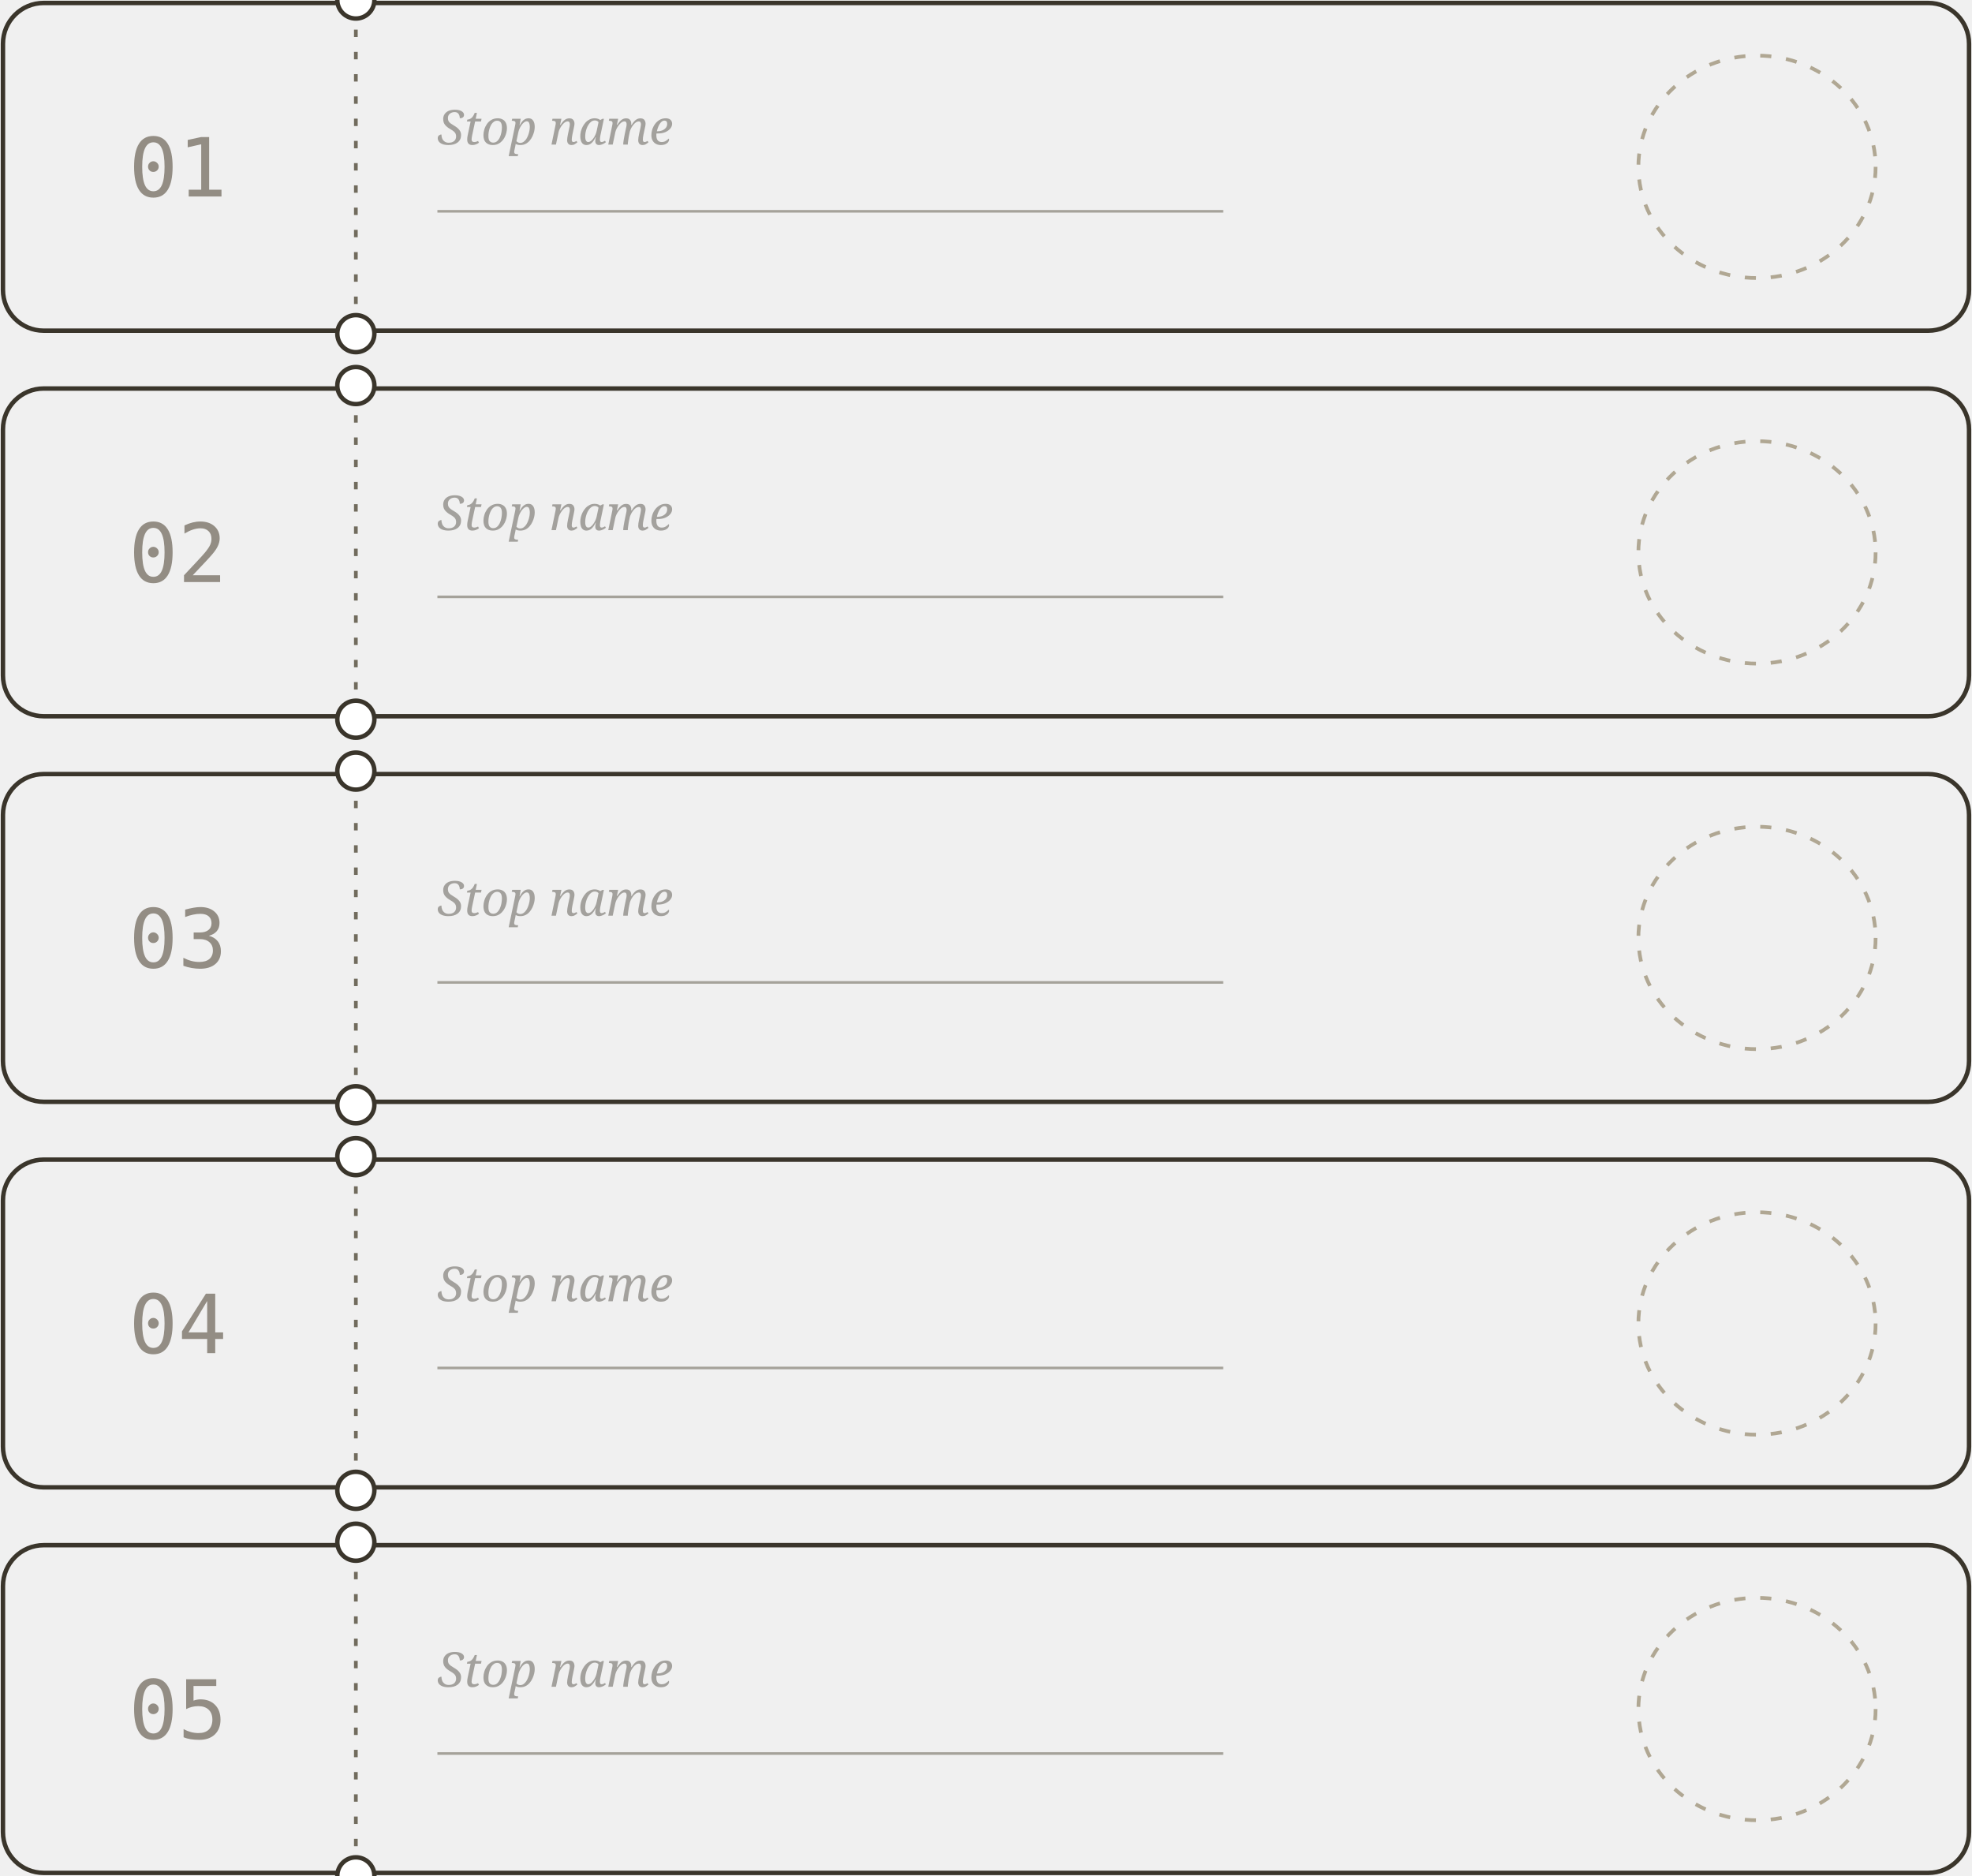
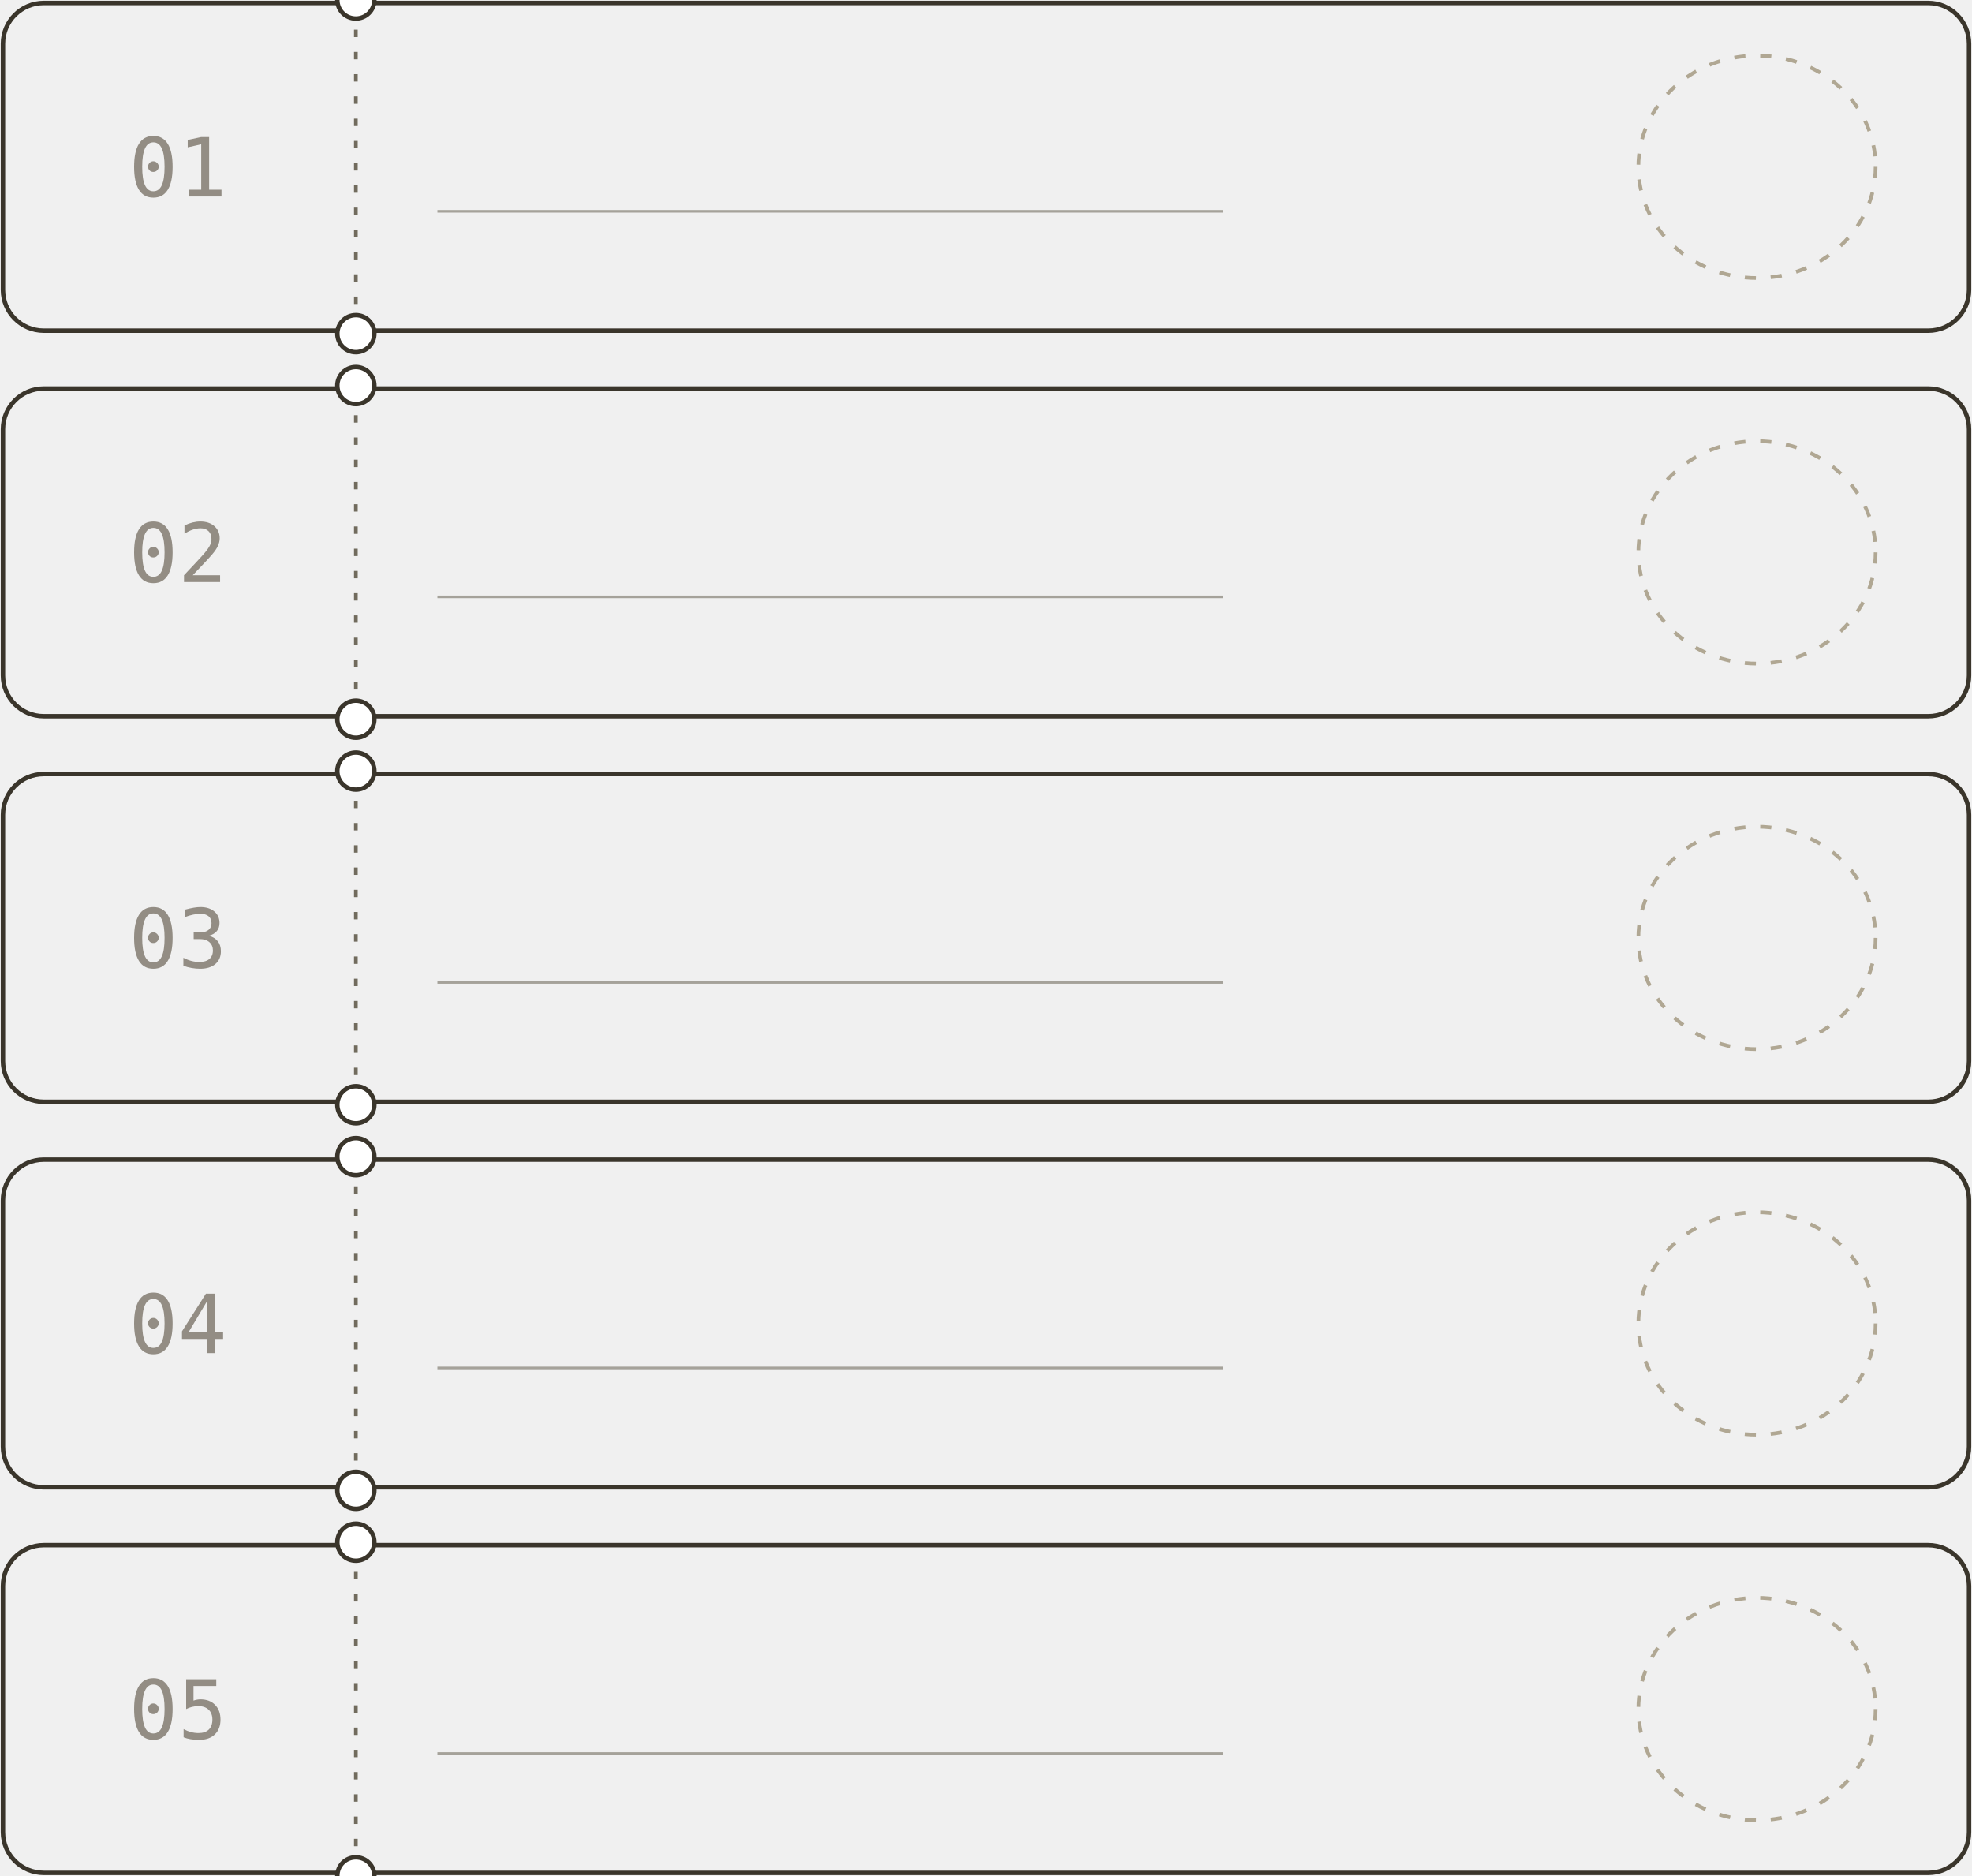
<svg xmlns="http://www.w3.org/2000/svg" width="532" height="506" viewBox="0 0 532 506">
  <rect x="0.8" y="0.8" width="530.4" height="88.4" rx="11" fill="none" stroke="#3a352b" stroke-width="1.2" />
  <line x1="96" y1="8" x2="96" y2="82" stroke="#5a5443" stroke-width="1" stroke-dasharray="2 4" opacity="0.85" />
  <circle cx="96" cy="0" r="5" fill="#fff" stroke="#3a352b" stroke-width="1.2" />
  <circle cx="96" cy="90" r="5" fill="#fff" stroke="#3a352b" stroke-width="1.2" />
  <text x="48" y="53" font-family="'JetBrains Mono',ui-monospace,monospace" font-size="22" fill="#6b6356" text-anchor="middle" opacity="0.7">01</text>
-   <text x="118" y="39" font-family="'Newsreader',Georgia,serif" font-style="italic" font-size="13" fill="#3a352b" opacity="0.42" text-anchor="start">Stop name</text>
  <line x1="118" y1="57" x2="330" y2="57" stroke="#5a5443" stroke-width="0.7" opacity="0.5" />
  <ellipse cx="474" cy="45" rx="32" ry="30" fill="none" stroke="#a99f88" stroke-width="1" stroke-dasharray="3 4" opacity="0.9" />
  <rect x="0.8" y="104.8" width="530.4" height="88.4" rx="11" fill="none" stroke="#3a352b" stroke-width="1.2" />
  <line x1="96" y1="112" x2="96" y2="186" stroke="#5a5443" stroke-width="1" stroke-dasharray="2 4" opacity="0.85" />
  <circle cx="96" cy="104" r="5" fill="#fff" stroke="#3a352b" stroke-width="1.2" />
  <circle cx="96" cy="194" r="5" fill="#fff" stroke="#3a352b" stroke-width="1.2" />
  <text x="48" y="157" font-family="'JetBrains Mono',ui-monospace,monospace" font-size="22" fill="#6b6356" text-anchor="middle" opacity="0.7">02</text>
-   <text x="118" y="143" font-family="'Newsreader',Georgia,serif" font-style="italic" font-size="13" fill="#3a352b" opacity="0.42" text-anchor="start">Stop name</text>
  <line x1="118" y1="161" x2="330" y2="161" stroke="#5a5443" stroke-width="0.7" opacity="0.5" />
  <ellipse cx="474" cy="149" rx="32" ry="30" fill="none" stroke="#a99f88" stroke-width="1" stroke-dasharray="3 4" opacity="0.9" />
  <rect x="0.8" y="208.8" width="530.4" height="88.4" rx="11" fill="none" stroke="#3a352b" stroke-width="1.2" />
  <line x1="96" y1="216" x2="96" y2="290" stroke="#5a5443" stroke-width="1" stroke-dasharray="2 4" opacity="0.85" />
  <circle cx="96" cy="208" r="5" fill="#fff" stroke="#3a352b" stroke-width="1.2" />
  <circle cx="96" cy="298" r="5" fill="#fff" stroke="#3a352b" stroke-width="1.2" />
  <text x="48" y="261" font-family="'JetBrains Mono',ui-monospace,monospace" font-size="22" fill="#6b6356" text-anchor="middle" opacity="0.7">03</text>
-   <text x="118" y="247" font-family="'Newsreader',Georgia,serif" font-style="italic" font-size="13" fill="#3a352b" opacity="0.42" text-anchor="start">Stop name</text>
  <line x1="118" y1="265" x2="330" y2="265" stroke="#5a5443" stroke-width="0.7" opacity="0.5" />
  <ellipse cx="474" cy="253" rx="32" ry="30" fill="none" stroke="#a99f88" stroke-width="1" stroke-dasharray="3 4" opacity="0.9" />
  <rect x="0.8" y="312.8" width="530.4" height="88.4" rx="11" fill="none" stroke="#3a352b" stroke-width="1.2" />
  <line x1="96" y1="320" x2="96" y2="394" stroke="#5a5443" stroke-width="1" stroke-dasharray="2 4" opacity="0.85" />
  <circle cx="96" cy="312" r="5" fill="#fff" stroke="#3a352b" stroke-width="1.2" />
  <circle cx="96" cy="402" r="5" fill="#fff" stroke="#3a352b" stroke-width="1.2" />
  <text x="48" y="365" font-family="'JetBrains Mono',ui-monospace,monospace" font-size="22" fill="#6b6356" text-anchor="middle" opacity="0.7">04</text>
-   <text x="118" y="351" font-family="'Newsreader',Georgia,serif" font-style="italic" font-size="13" fill="#3a352b" opacity="0.42" text-anchor="start">Stop name</text>
  <line x1="118" y1="369" x2="330" y2="369" stroke="#5a5443" stroke-width="0.7" opacity="0.5" />
  <ellipse cx="474" cy="357" rx="32" ry="30" fill="none" stroke="#a99f88" stroke-width="1" stroke-dasharray="3 4" opacity="0.9" />
  <rect x="0.8" y="416.8" width="530.4" height="88.4" rx="11" fill="none" stroke="#3a352b" stroke-width="1.2" />
  <line x1="96" y1="424" x2="96" y2="498" stroke="#5a5443" stroke-width="1" stroke-dasharray="2 4" opacity="0.85" />
  <circle cx="96" cy="416" r="5" fill="#fff" stroke="#3a352b" stroke-width="1.2" />
  <circle cx="96" cy="506" r="5" fill="#fff" stroke="#3a352b" stroke-width="1.2" />
  <text x="48" y="469" font-family="'JetBrains Mono',ui-monospace,monospace" font-size="22" fill="#6b6356" text-anchor="middle" opacity="0.7">05</text>
-   <text x="118" y="455" font-family="'Newsreader',Georgia,serif" font-style="italic" font-size="13" fill="#3a352b" opacity="0.42" text-anchor="start">Stop name</text>
  <line x1="118" y1="473" x2="330" y2="473" stroke="#5a5443" stroke-width="0.7" opacity="0.5" />
  <ellipse cx="474" cy="461" rx="32" ry="30" fill="none" stroke="#a99f88" stroke-width="1" stroke-dasharray="3 4" opacity="0.9" />
</svg>
